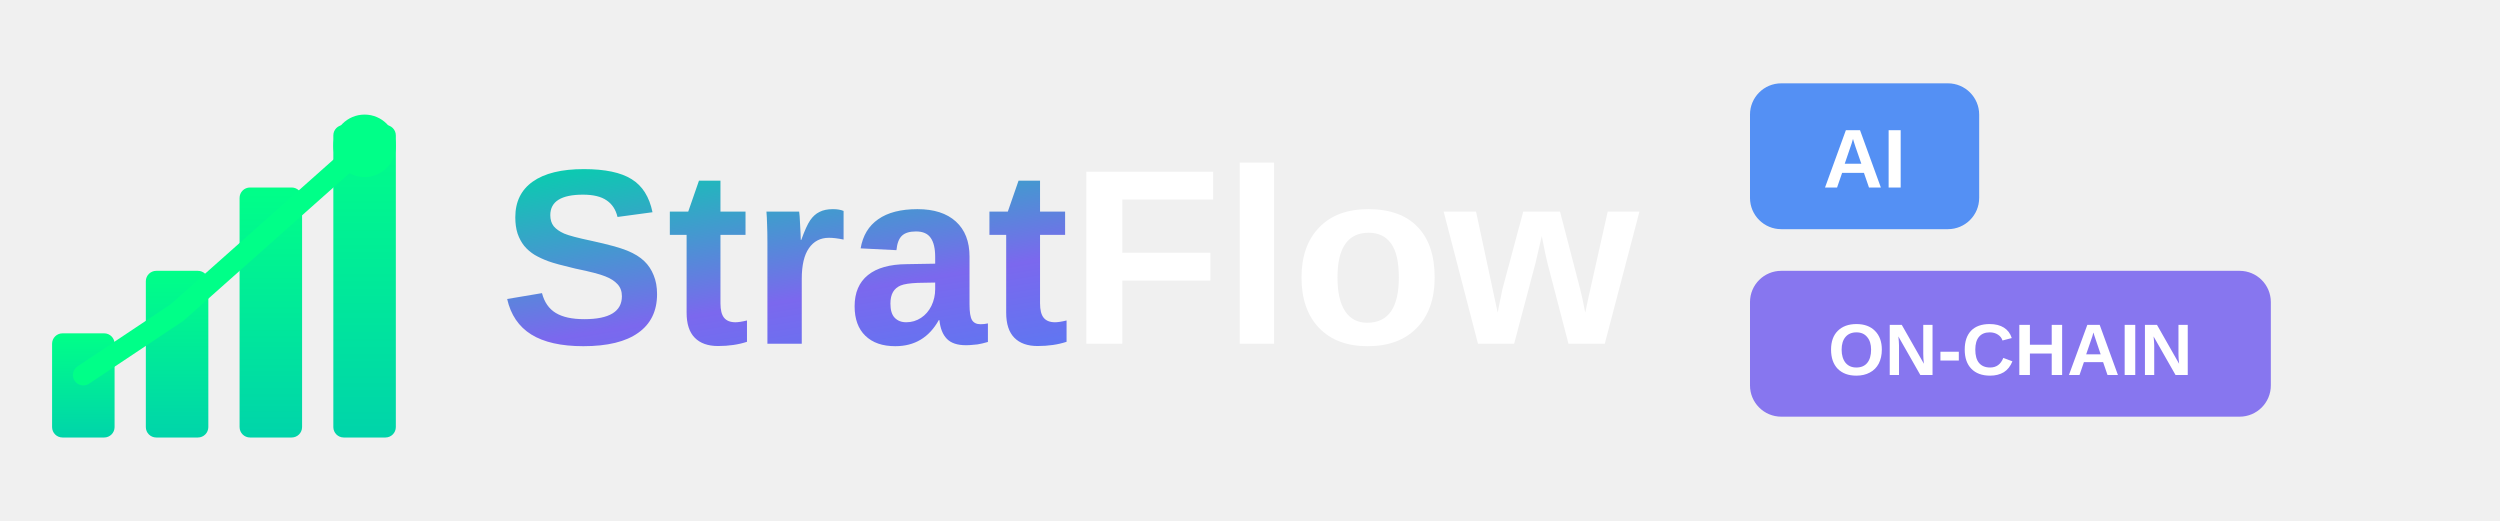
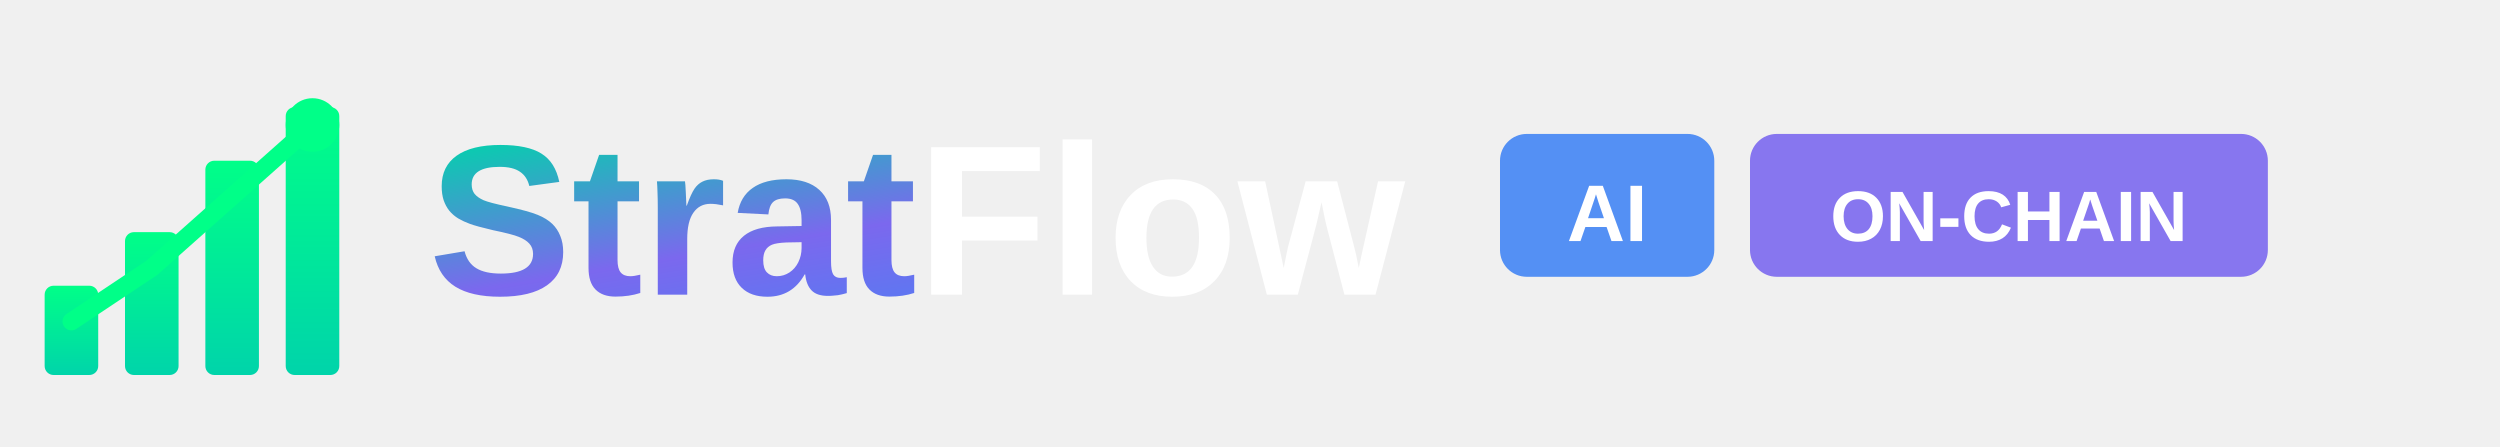
- <svg xmlns="http://www.w3.org/2000/svg" viewBox="0 0 240 50">
+ <svg xmlns="http://www.w3.org/2000/svg" viewBox="0 0 280 50">
  <defs>
    <linearGradient id="cryptoGrad" x1="0%" y1="0%" x2="100%" y2="100%">
      <stop offset="0%" style="stop-color:#00D4AA;stop-opacity:1" />
      <stop offset="50%" style="stop-color:#7B68EE;stop-opacity:1" />
      <stop offset="100%" style="stop-color:#4285F4;stop-opacity:1" />
    </linearGradient>
    <linearGradient id="chartGrad" x1="0%" y1="100%" x2="0%" y2="0%">
      <stop offset="0%" style="stop-color:#00D4AA;stop-opacity:1" />
      <stop offset="100%" style="stop-color:#00FF88;stop-opacity:1" />
    </linearGradient>
  </defs>
  <g transform="translate(5, 8)">
    <rect x="0" y="24" width="6" height="10" fill="url(#chartGrad)" rx="1" />
    <rect x="9" y="18" width="6" height="16" fill="url(#chartGrad)" rx="1" />
    <rect x="18" y="10" width="6" height="24" fill="url(#chartGrad)" rx="1" />
    <rect x="27" y="4" width="6" height="30" fill="url(#chartGrad)" rx="1" />
    <path d="M3 28 L12 22 L21 14 L30 6" stroke="#00FF88" stroke-width="2" fill="none" stroke-linecap="round" />
    <circle cx="30" cy="6" r="3" fill="#00FF88" />
  </g>
  <text x="48" y="33" font-family="Arial, sans-serif" font-size="24" font-weight="bold" fill="url(#cryptoGrad)">
    Strat<tspan fill="#FFFFFF">Flow</tspan>
  </text>
-   <g transform="translate(168, 8)">
-     <rect x="0" y="0" width="22" height="14" rx="3" fill="#4285F4" opacity="0.9" />
-     <text x="11" y="10" font-family="Arial, sans-serif" font-size="8" font-weight="bold" fill="white" text-anchor="middle">AI</text>
+   <g transform="translate(168, 15)">
+     <rect x="0" y="0" width="24" height="16" rx="3" fill="#4285F4" opacity="0.9" />
+     <text x="12" y="12" font-family="Arial, sans-serif" font-size="9" font-weight="bold" fill="white" text-anchor="middle">AI</text>
  </g>
-   <g transform="translate(168, 26)">
-     <rect x="0" y="0" width="50" height="14" rx="3" fill="#7B68EE" opacity="0.9" />
-     <text x="25" y="10" font-family="Arial, sans-serif" font-size="7" font-weight="bold" fill="white" text-anchor="middle">ON-CHAIN</text>
+   <g transform="translate(196, 15)">
+     <rect x="0" y="0" width="58" height="16" rx="3" fill="#7B68EE" opacity="0.9" />
+     <text x="29" y="12" font-family="Arial, sans-serif" font-size="8" font-weight="bold" fill="white" text-anchor="middle">ON-CHAIN</text>
  </g>
</svg>
